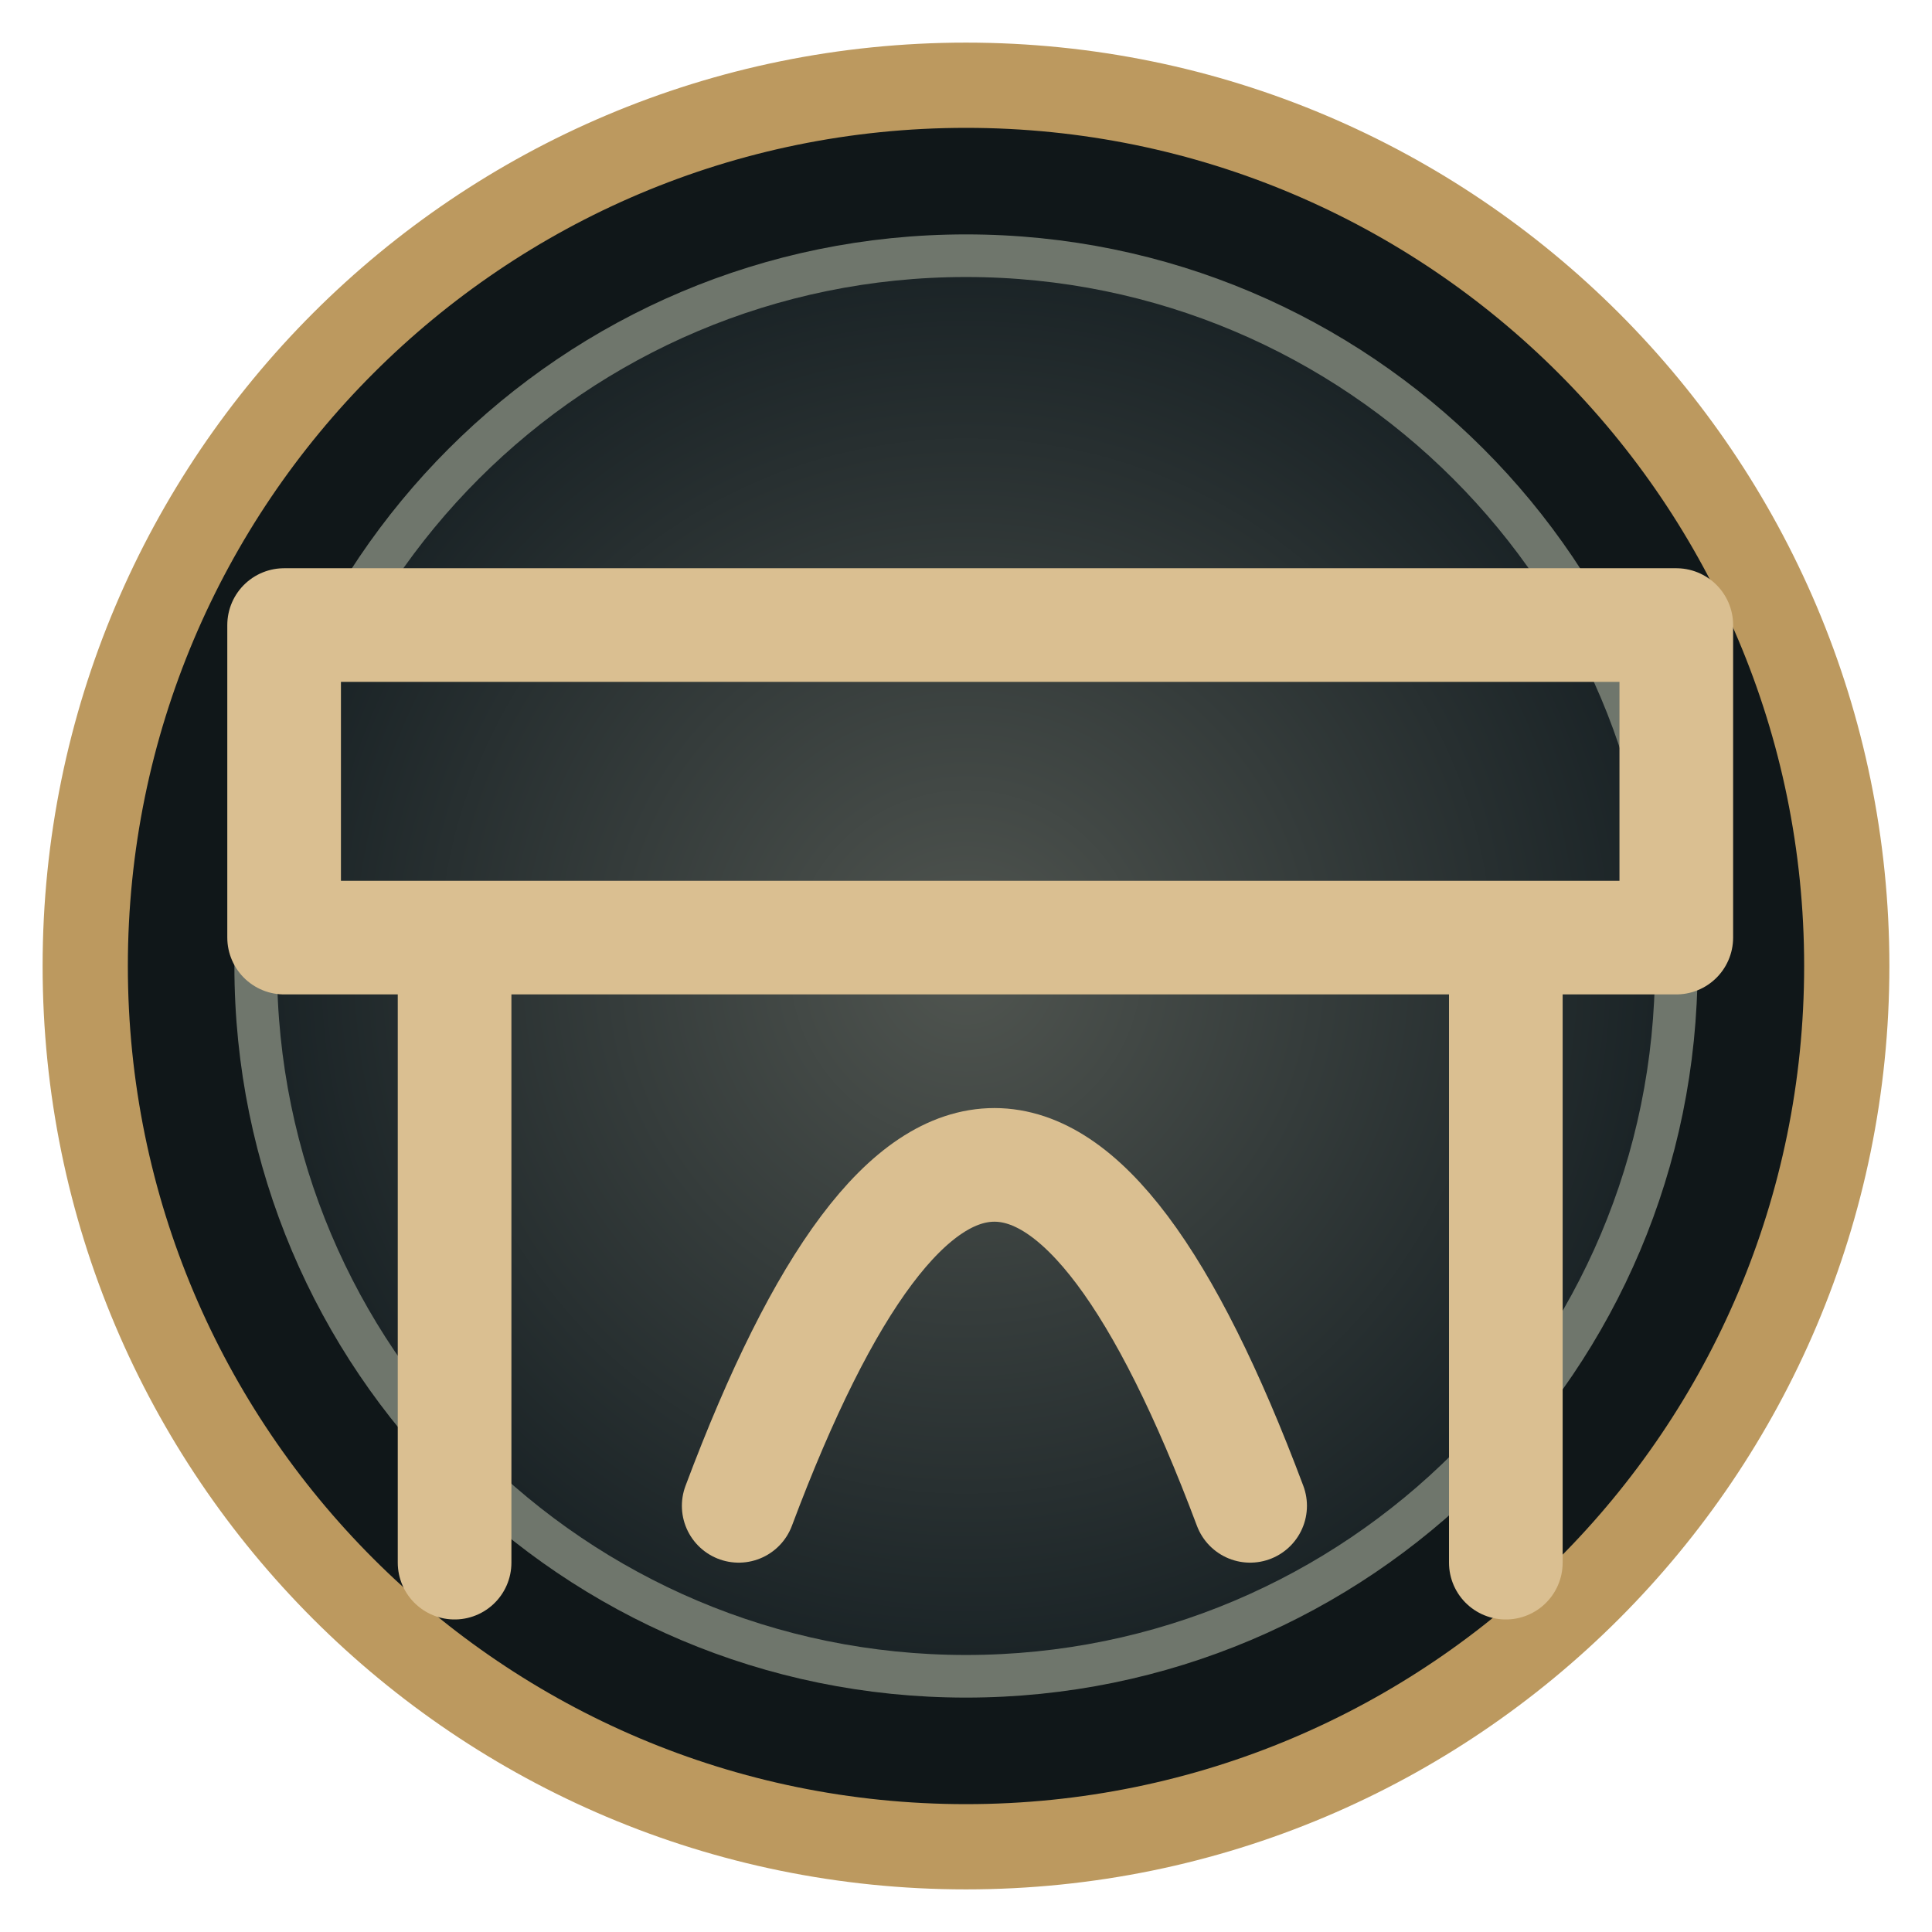
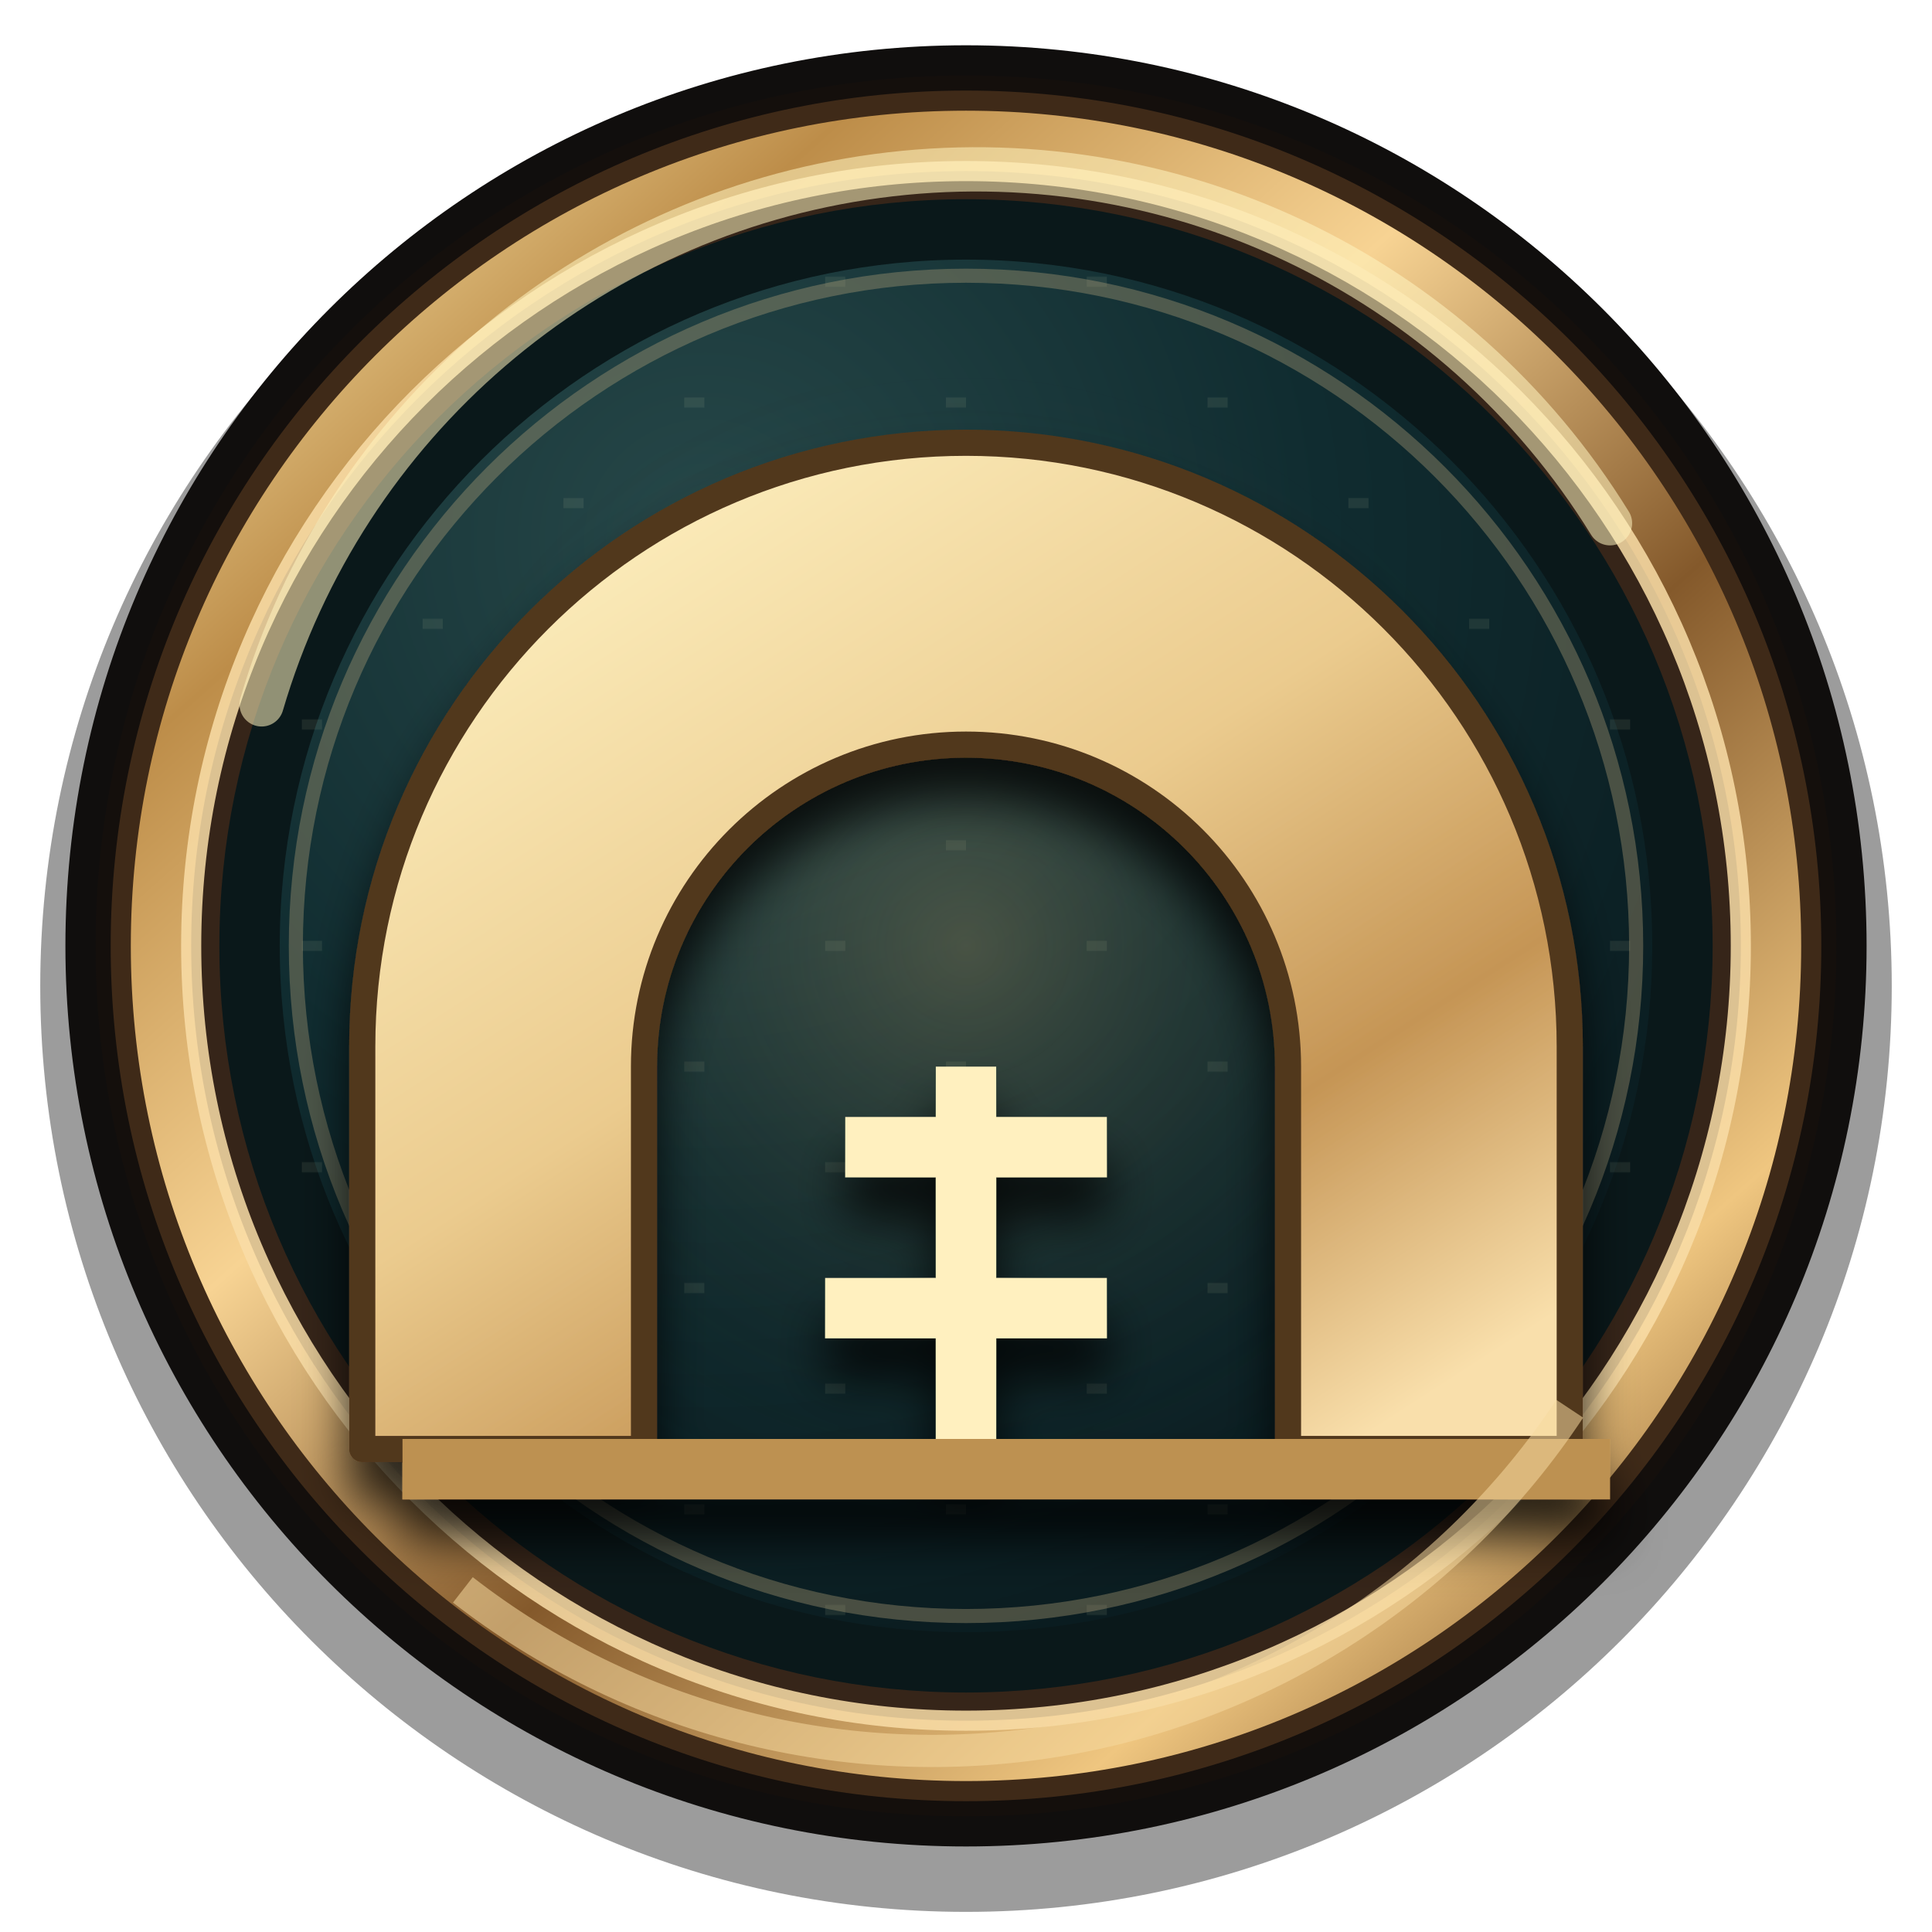
- <svg xmlns="http://www.w3.org/2000/svg" width="72" height="72" viewBox="0 0 68 68">
+ <svg xmlns="http://www.w3.org/2000/svg" viewBox="0 0 96 96" role="img" aria-label="지하차도">
  <defs>
-     <radialGradient id="m">
-       <stop stop-color="#505550" />
-       <stop offset="1" stop-color="#1a2326" />
+     <linearGradient id="rim" x1=".09" y1=".02" x2=".94" y2=".97">
+       <stop stop-color="#f8e2a5" />
+       <stop offset=".17" stop-color="#bd8d49" />
+       <stop offset=".38" stop-color="#f7d393" />
+       <stop offset=".59" stop-color="#84592b" />
+       <stop offset=".82" stop-color="#efc680" />
+       <stop offset="1" stop-color="#71481f" />
+     </linearGradient>
+     <radialGradient id="enamel" cx=".32" cy=".22" r=".93">
+       <stop stop-color="#274849" />
+       <stop offset=".46" stop-color="#102c30" />
+       <stop offset="1" stop-color="#08161a" />
    </radialGradient>
+     <linearGradient id="goldGlyph" x1=".08" y1=".05" x2=".81" y2="1">
+       <stop stop-color="#fff3c4" />
+       <stop offset=".47" stop-color="#ebcb8e" />
+       <stop offset=".75" stop-color="#c59555" />
+       <stop offset="1" stop-color="#f9dfab" />
+     </linearGradient>
+     <radialGradient id="glow">
+       <stop stop-color="#cda76b" stop-opacity=".28" />
+       <stop offset="1" stop-color="#102c30" stop-opacity="0" />
+     </radialGradient>
+     <filter id="shadow" x="-20%" y="-20%" width="140%" height="145%">
+       <feDropShadow dx="0" dy="2" stdDeviation="1.2" flood-color="#000" flood-opacity=".8" />
+     </filter>
+     <pattern id="grain" width="13" height="11" patternUnits="userSpaceOnUse">
+       <path d="M2 3h1M8 9h1" stroke="#b8c1a0" stroke-opacity=".11" stroke-width=".5" />
+     </pattern>
  </defs>
-   <circle cx="34" cy="34" r="31" fill="#101719" stroke="#bc995f" stroke-width="3" />
-   <circle cx="34" cy="34" r="25" fill="url(#m)" stroke="#6f766c" stroke-width="1.5" />
-   <g transform="translate(0 -1)" fill="#d4be91" stroke="#dabf91" stroke-linejoin="round" stroke-width="4" stroke-linecap="round">
-     <path d="M10 23h49v11H10Z M16 34v22 M53 34v22 M26 54q9-24 18 0" fill="none" />
+   <circle cx="48" cy="49" r="46" fill="#000" opacity=".39" />
+   <circle cx="48" cy="47" r="44" fill="#140f0c" stroke="#100e0d" stroke-width="1.5" />
+   <circle cx="48" cy="47" r="42" fill="url(#rim)" stroke="#3f2a18" stroke-width="1" />
+   <circle cx="48" cy="47" r="38.5" fill="#362519" stroke="#f9dda7" stroke-opacity=".85" stroke-width="1" />
+   <circle cx="48" cy="47" r="35.6" fill="url(#enamel)" stroke="#0a181a" stroke-width="3" />
+   <circle cx="48" cy="47" r="35" fill="url(#grain)" />
+   <circle cx="48" cy="47" r="33.3" fill="none" stroke="#b9a47c" stroke-opacity=".36" stroke-width=".7" />
+   <circle cx="48" cy="47" r="29" fill="url(#glow)" />
+   <g filter="url(#shadow)" fill="url(#goldGlyph)" stroke="#51371f" stroke-width="1.3" stroke-linejoin="round">
+     <path d="M18 72V52a30 30 0 0 1 60 0v20H64V53a16 16 0 0 0-32 0v19Z" />
+     <path d="M48 53v19M41 65h14M42 57h13" fill="none" stroke="#fff0bf" stroke-width="3" />
+     <path d="M20 73h60" stroke="#bd9151" stroke-width="3" />
  </g>
+   <path d="M13 35 A37 37 0 0 1 80 26" fill="none" stroke="#fff4bf" stroke-opacity=".55" stroke-width="2.2" stroke-linecap="round" />
+   <path d="M78 70 A38 38 0 0 1 23 79" fill="none" stroke="#f6d89e" stroke-opacity=".55" stroke-width="1.6" />
</svg>
